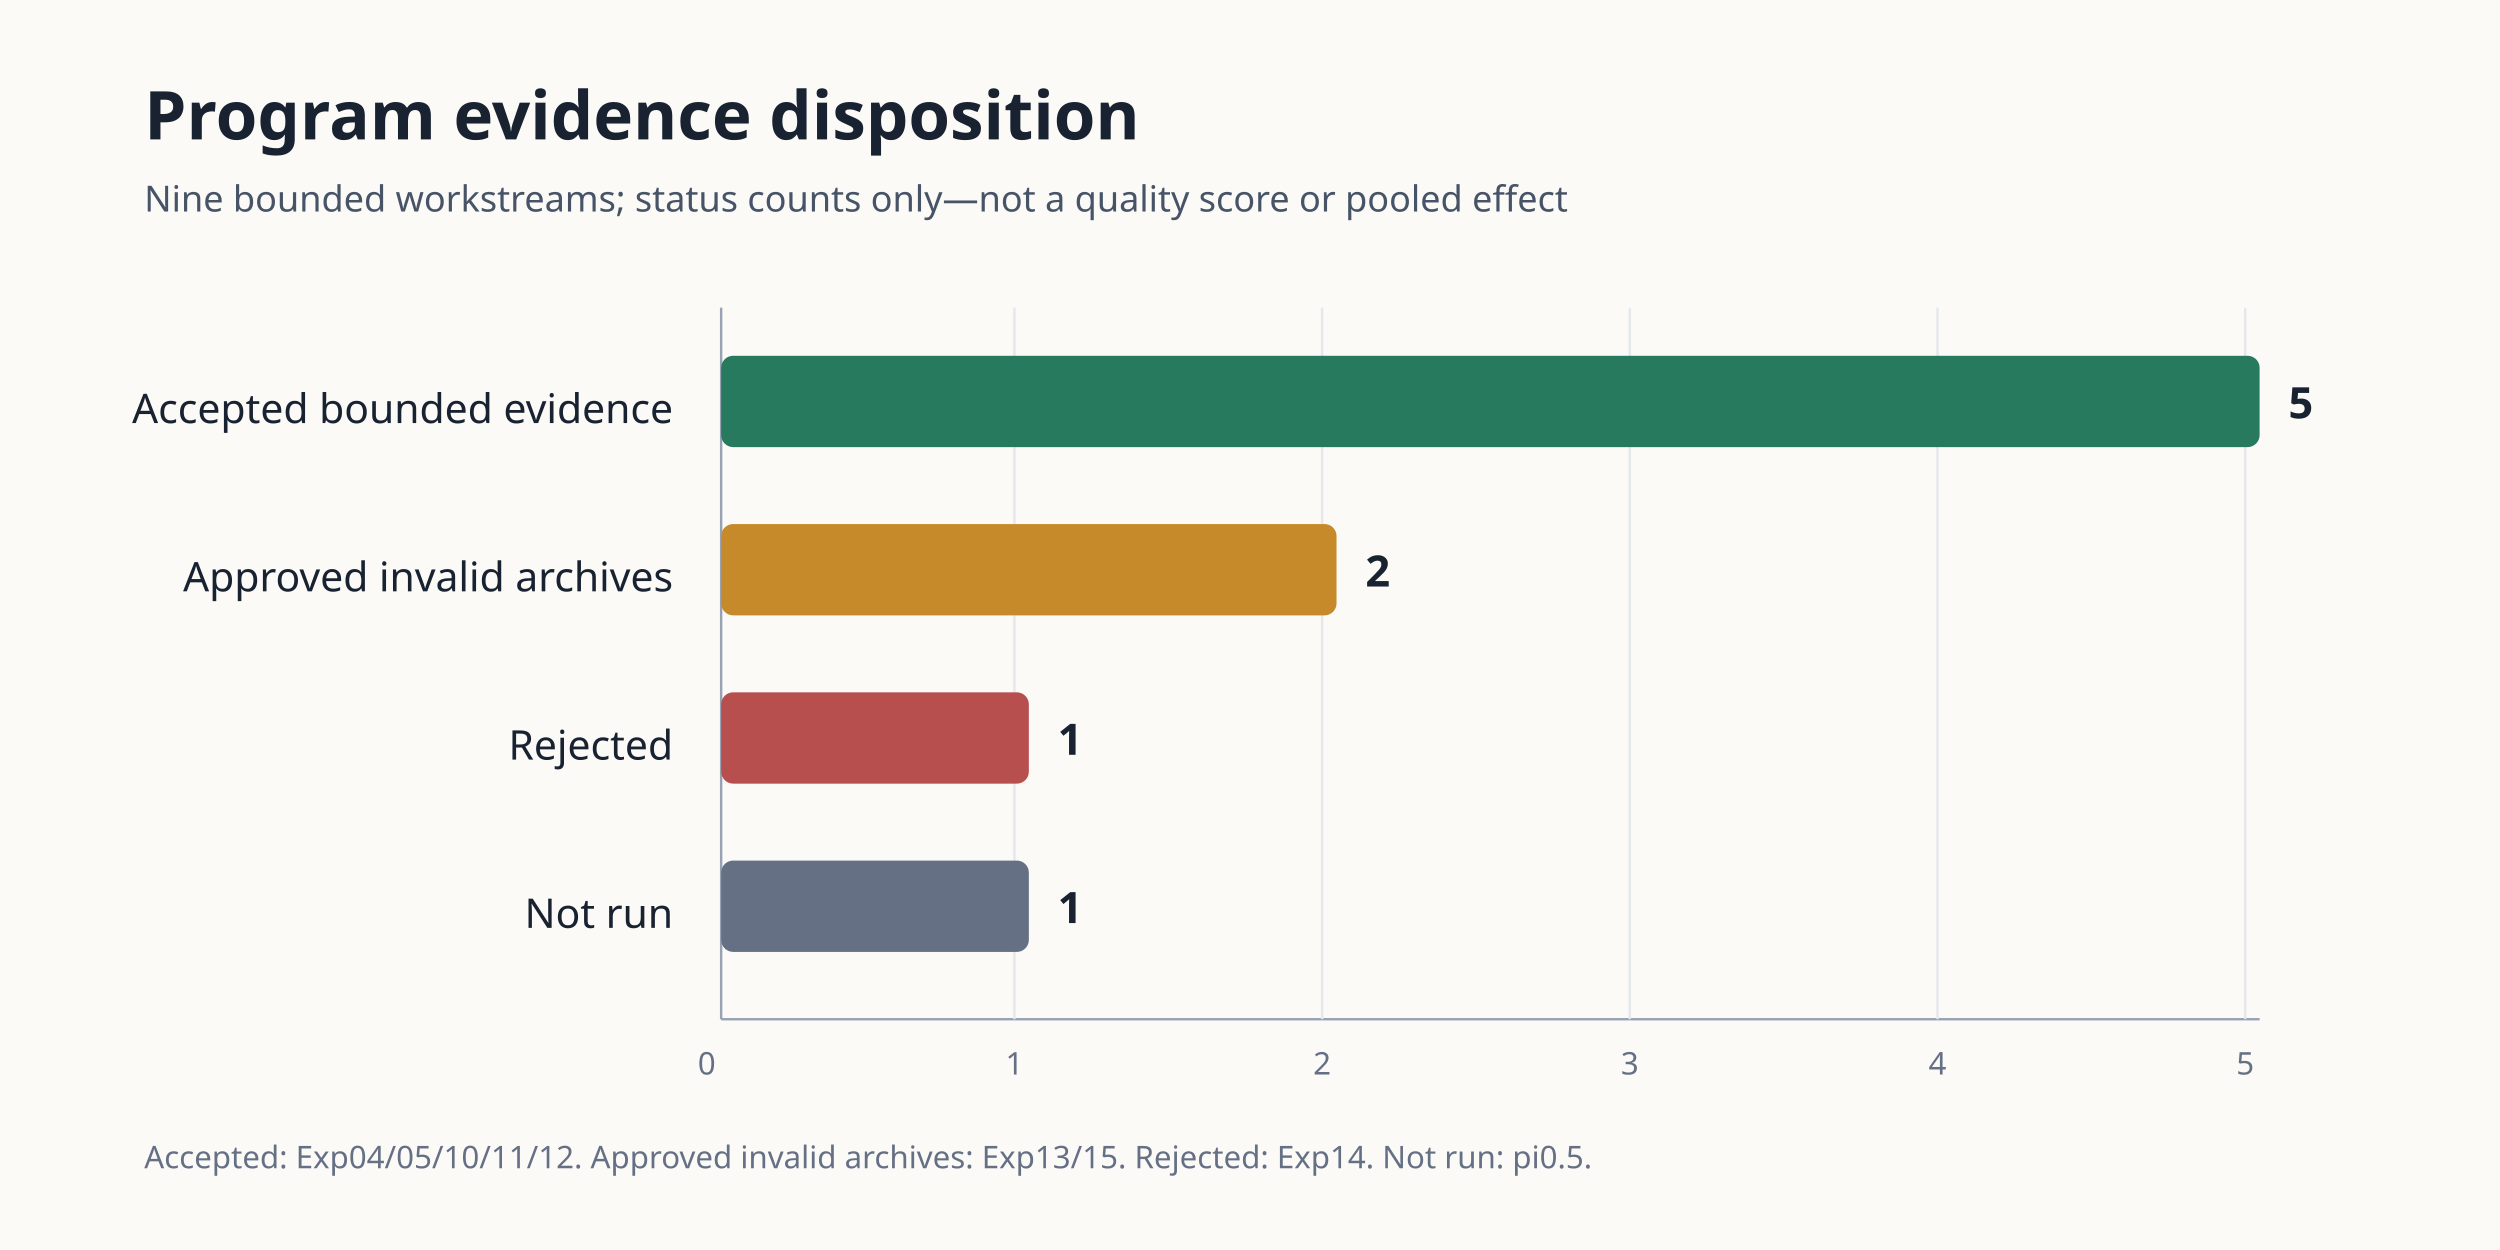
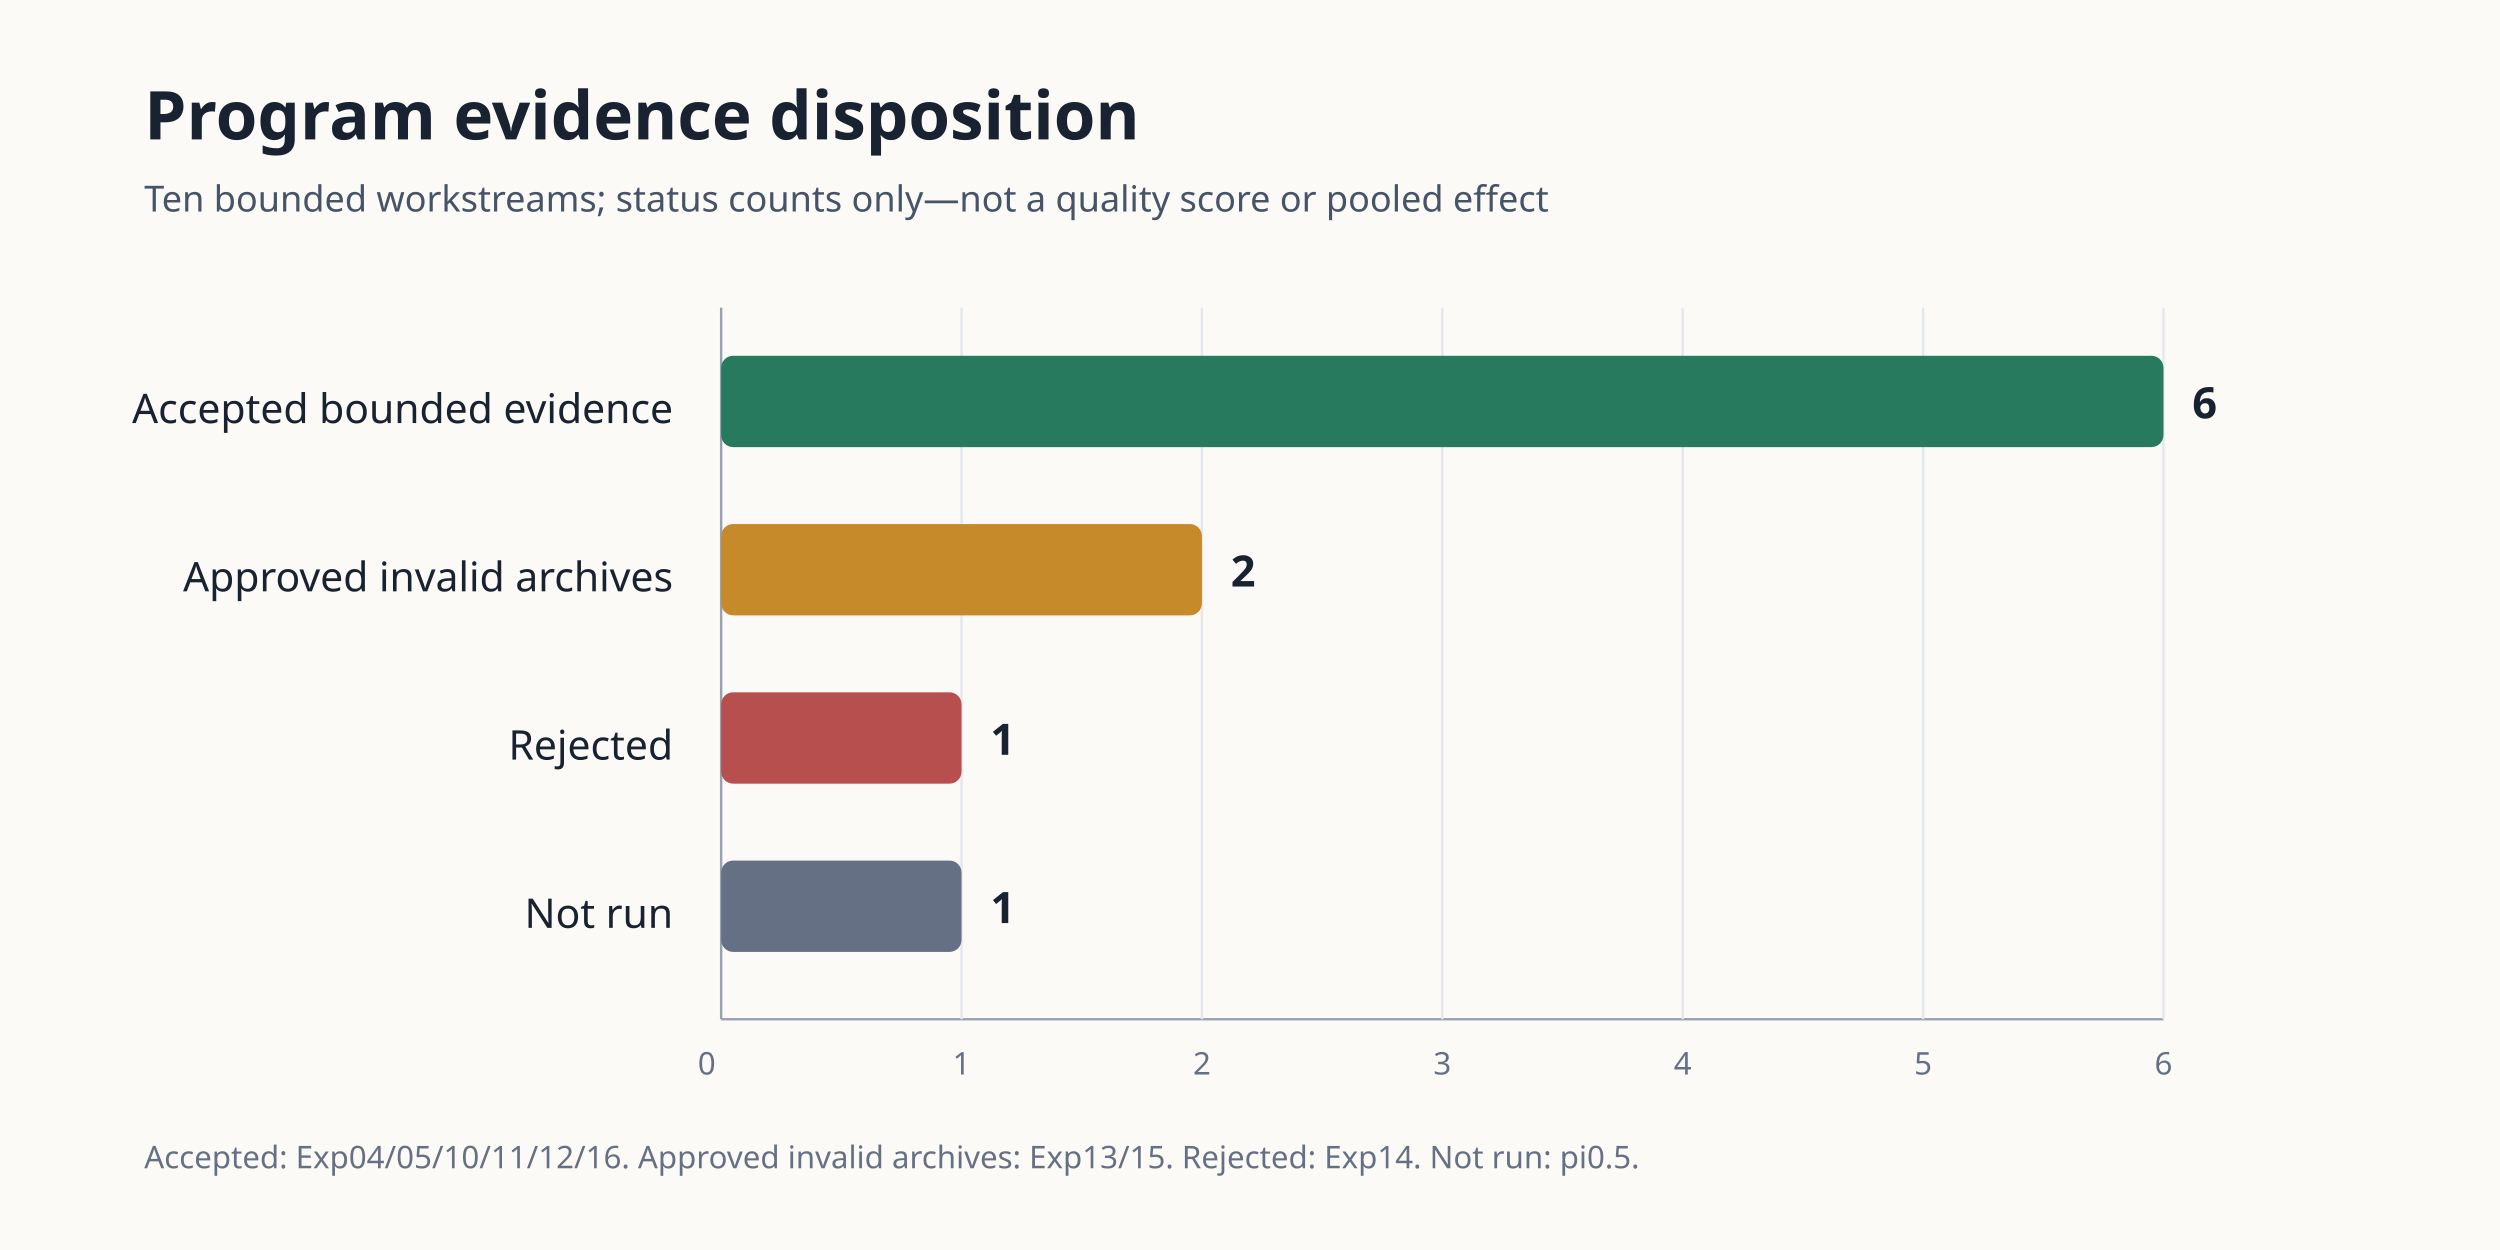
<svg xmlns="http://www.w3.org/2000/svg" width="1040" height="520" viewBox="0 0 1040 520" role="img" aria-labelledby="title desc">
  <rect width="1040" height="520" fill="#fbfaf7" />
  <text x="60" y="58" font-family="system-ui, sans-serif" font-size="28" font-weight="700" fill="#182230">Program evidence disposition</text>
-   <text x="60" y="88" font-family="system-ui, sans-serif" font-size="15" fill="#475467">Nine bounded workstreams; status counts only—not a quality score or pooled effect</text>
-   <line x1="300" y1="424" x2="940" y2="424" stroke="#98a2b3" stroke-width="1" />
+   <text x="60" y="88" font-family="system-ui, sans-serif" font-size="15" fill="#475467">Ten bounded workstreams; status counts only—not a quality score or pooled effect</text>
+   <line x1="300" y1="424" x2="900" y2="424" stroke="#98a2b3" stroke-width="1" />
  <line x1="300" y1="128" x2="300" y2="424" stroke="#98a2b3" stroke-width="1" />
  <g font-family="system-ui, sans-serif" font-size="13" fill="#667085">
    <text x="294" y="447" text-anchor="middle">0</text>
-     <text x="422" y="447" text-anchor="middle">1</text>
-     <text x="550" y="447" text-anchor="middle">2</text>
-     <text x="678" y="447" text-anchor="middle">3</text>
-     <text x="806" y="447" text-anchor="middle">4</text>
-     <text x="934" y="447" text-anchor="middle">5</text>
+     <text x="400" y="447" text-anchor="middle">1</text>
+     <text x="500" y="447" text-anchor="middle">2</text>
+     <text x="600" y="447" text-anchor="middle">3</text>
+     <text x="700" y="447" text-anchor="middle">4</text>
+     <text x="800" y="447" text-anchor="middle">5</text>
+     <text x="900" y="447" text-anchor="middle">6</text>
  </g>
  <g stroke="#e4e7ec" stroke-width="1">
-     <line x1="422" y1="128" x2="422" y2="424" />
-     <line x1="550" y1="128" x2="550" y2="424" />
-     <line x1="678" y1="128" x2="678" y2="424" />
-     <line x1="806" y1="128" x2="806" y2="424" />
-     <line x1="934" y1="128" x2="934" y2="424" />
+     <line x1="400" y1="128" x2="400" y2="424" />
+     <line x1="500" y1="128" x2="500" y2="424" />
+     <line x1="600" y1="128" x2="600" y2="424" />
+     <line x1="700" y1="128" x2="700" y2="424" />
+     <line x1="800" y1="128" x2="800" y2="424" />
+     <line x1="900" y1="128" x2="900" y2="424" />
  </g>
  <g font-family="system-ui, sans-serif" font-size="17" fill="#182230">
    <text x="280" y="176" text-anchor="end">Accepted bounded evidence</text>
    <text x="280" y="246" text-anchor="end">Approved invalid archives</text>
    <text x="280" y="316" text-anchor="end">Rejected</text>
    <text x="280" y="386" text-anchor="end">Not run</text>
  </g>
-   <rect x="300" y="148" width="640" height="38" rx="5" fill="#287a5f" />
-   <text x="952" y="174" font-family="system-ui, sans-serif" font-size="18" font-weight="700" fill="#182230">5</text>
-   <rect x="300" y="218" width="256" height="38" rx="5" fill="#c68a2b" />
-   <text x="568" y="244" font-family="system-ui, sans-serif" font-size="18" font-weight="700" fill="#182230">2</text>
-   <rect x="300" y="288" width="128" height="38" rx="5" fill="#b74f4f" />
-   <text x="440" y="314" font-family="system-ui, sans-serif" font-size="18" font-weight="700" fill="#182230">1</text>
-   <rect x="300" y="358" width="128" height="38" rx="5" fill="#667085" />
-   <text x="440" y="384" font-family="system-ui, sans-serif" font-size="18" font-weight="700" fill="#182230">1</text>
-   <text x="60" y="486" font-family="system-ui, sans-serif" font-size="13" fill="#667085">Accepted: Exp04/05/10/11/12. Approved invalid archives: Exp13/15. Rejected: Exp14. Not run: pi0.5.</text>
+   <rect x="300" y="148" width="600" height="38" rx="5" fill="#287a5f" />
+   <text x="912" y="174" font-family="system-ui, sans-serif" font-size="18" font-weight="700" fill="#182230">6</text>
+   <rect x="300" y="218" width="200" height="38" rx="5" fill="#c68a2b" />
+   <text x="512" y="244" font-family="system-ui, sans-serif" font-size="18" font-weight="700" fill="#182230">2</text>
+   <rect x="300" y="288" width="100" height="38" rx="5" fill="#b74f4f" />
+   <text x="412" y="314" font-family="system-ui, sans-serif" font-size="18" font-weight="700" fill="#182230">1</text>
+   <rect x="300" y="358" width="100" height="38" rx="5" fill="#667085" />
+   <text x="412" y="384" font-family="system-ui, sans-serif" font-size="18" font-weight="700" fill="#182230">1</text>
+   <text x="60" y="486" font-family="system-ui, sans-serif" font-size="13" fill="#667085">Accepted: Exp04/05/10/11/12/16. Approved invalid archives: Exp13/15. Rejected: Exp14. Not run: pi0.5.</text>
</svg>
